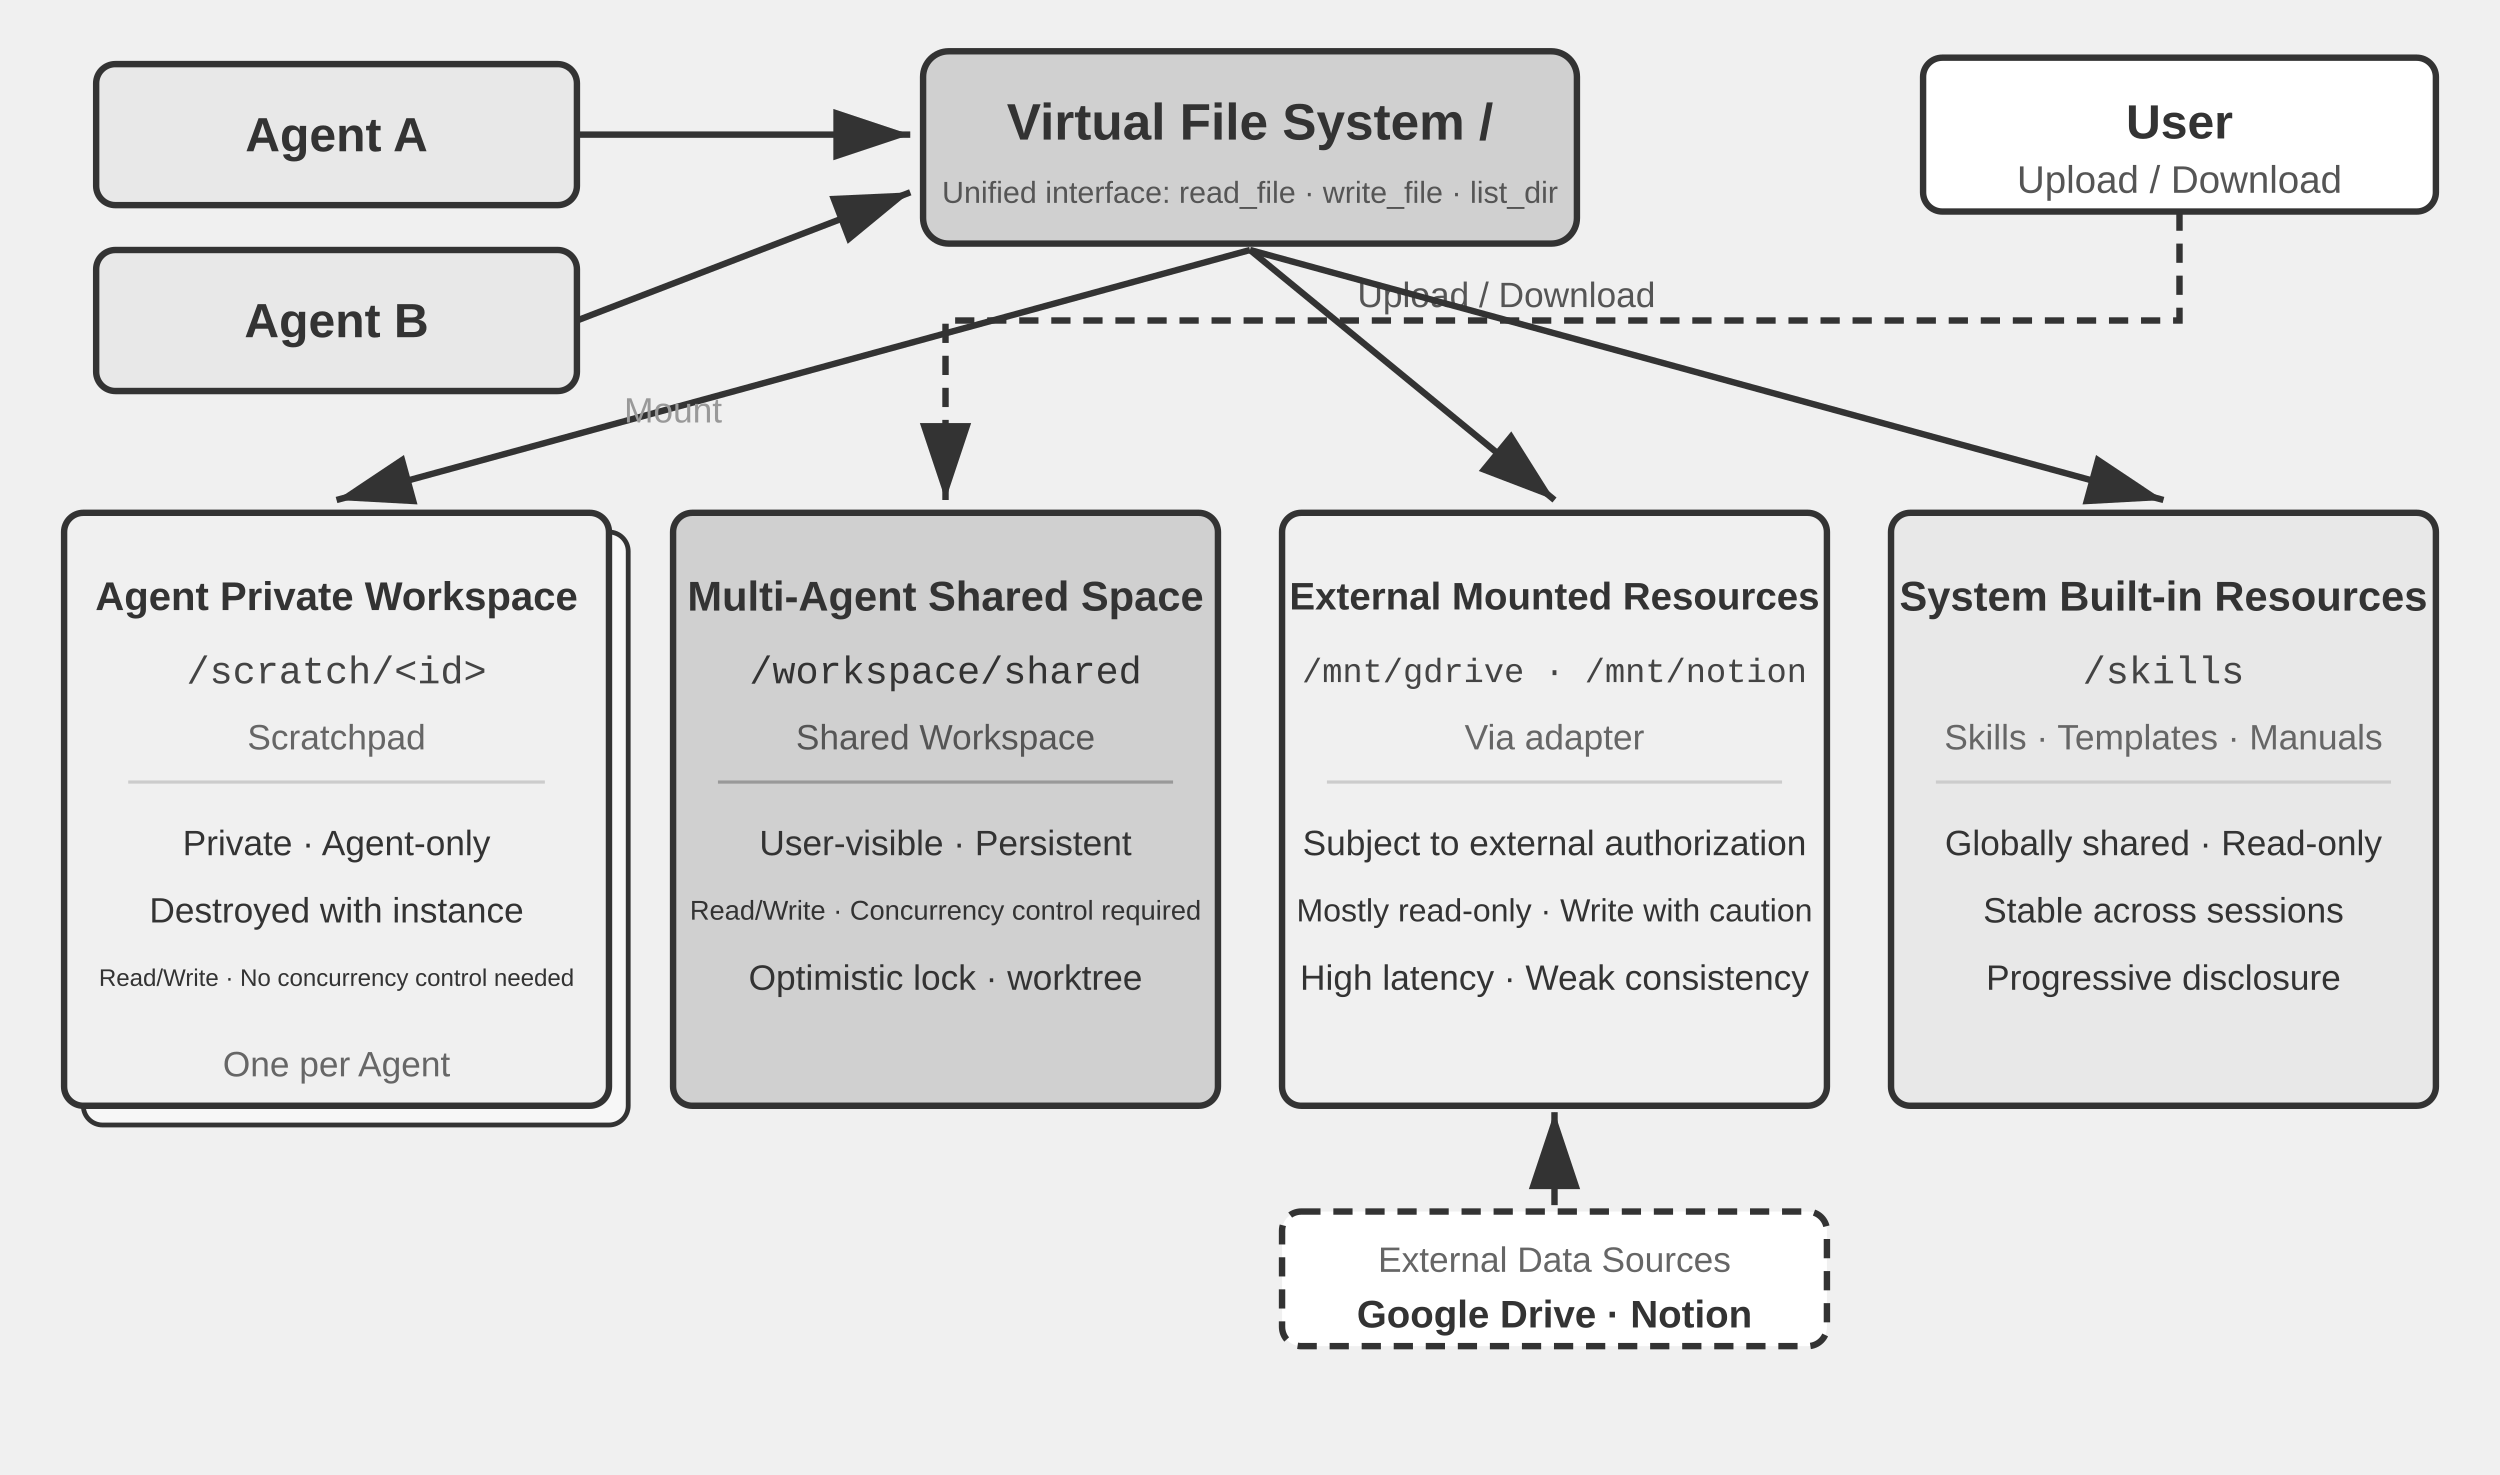
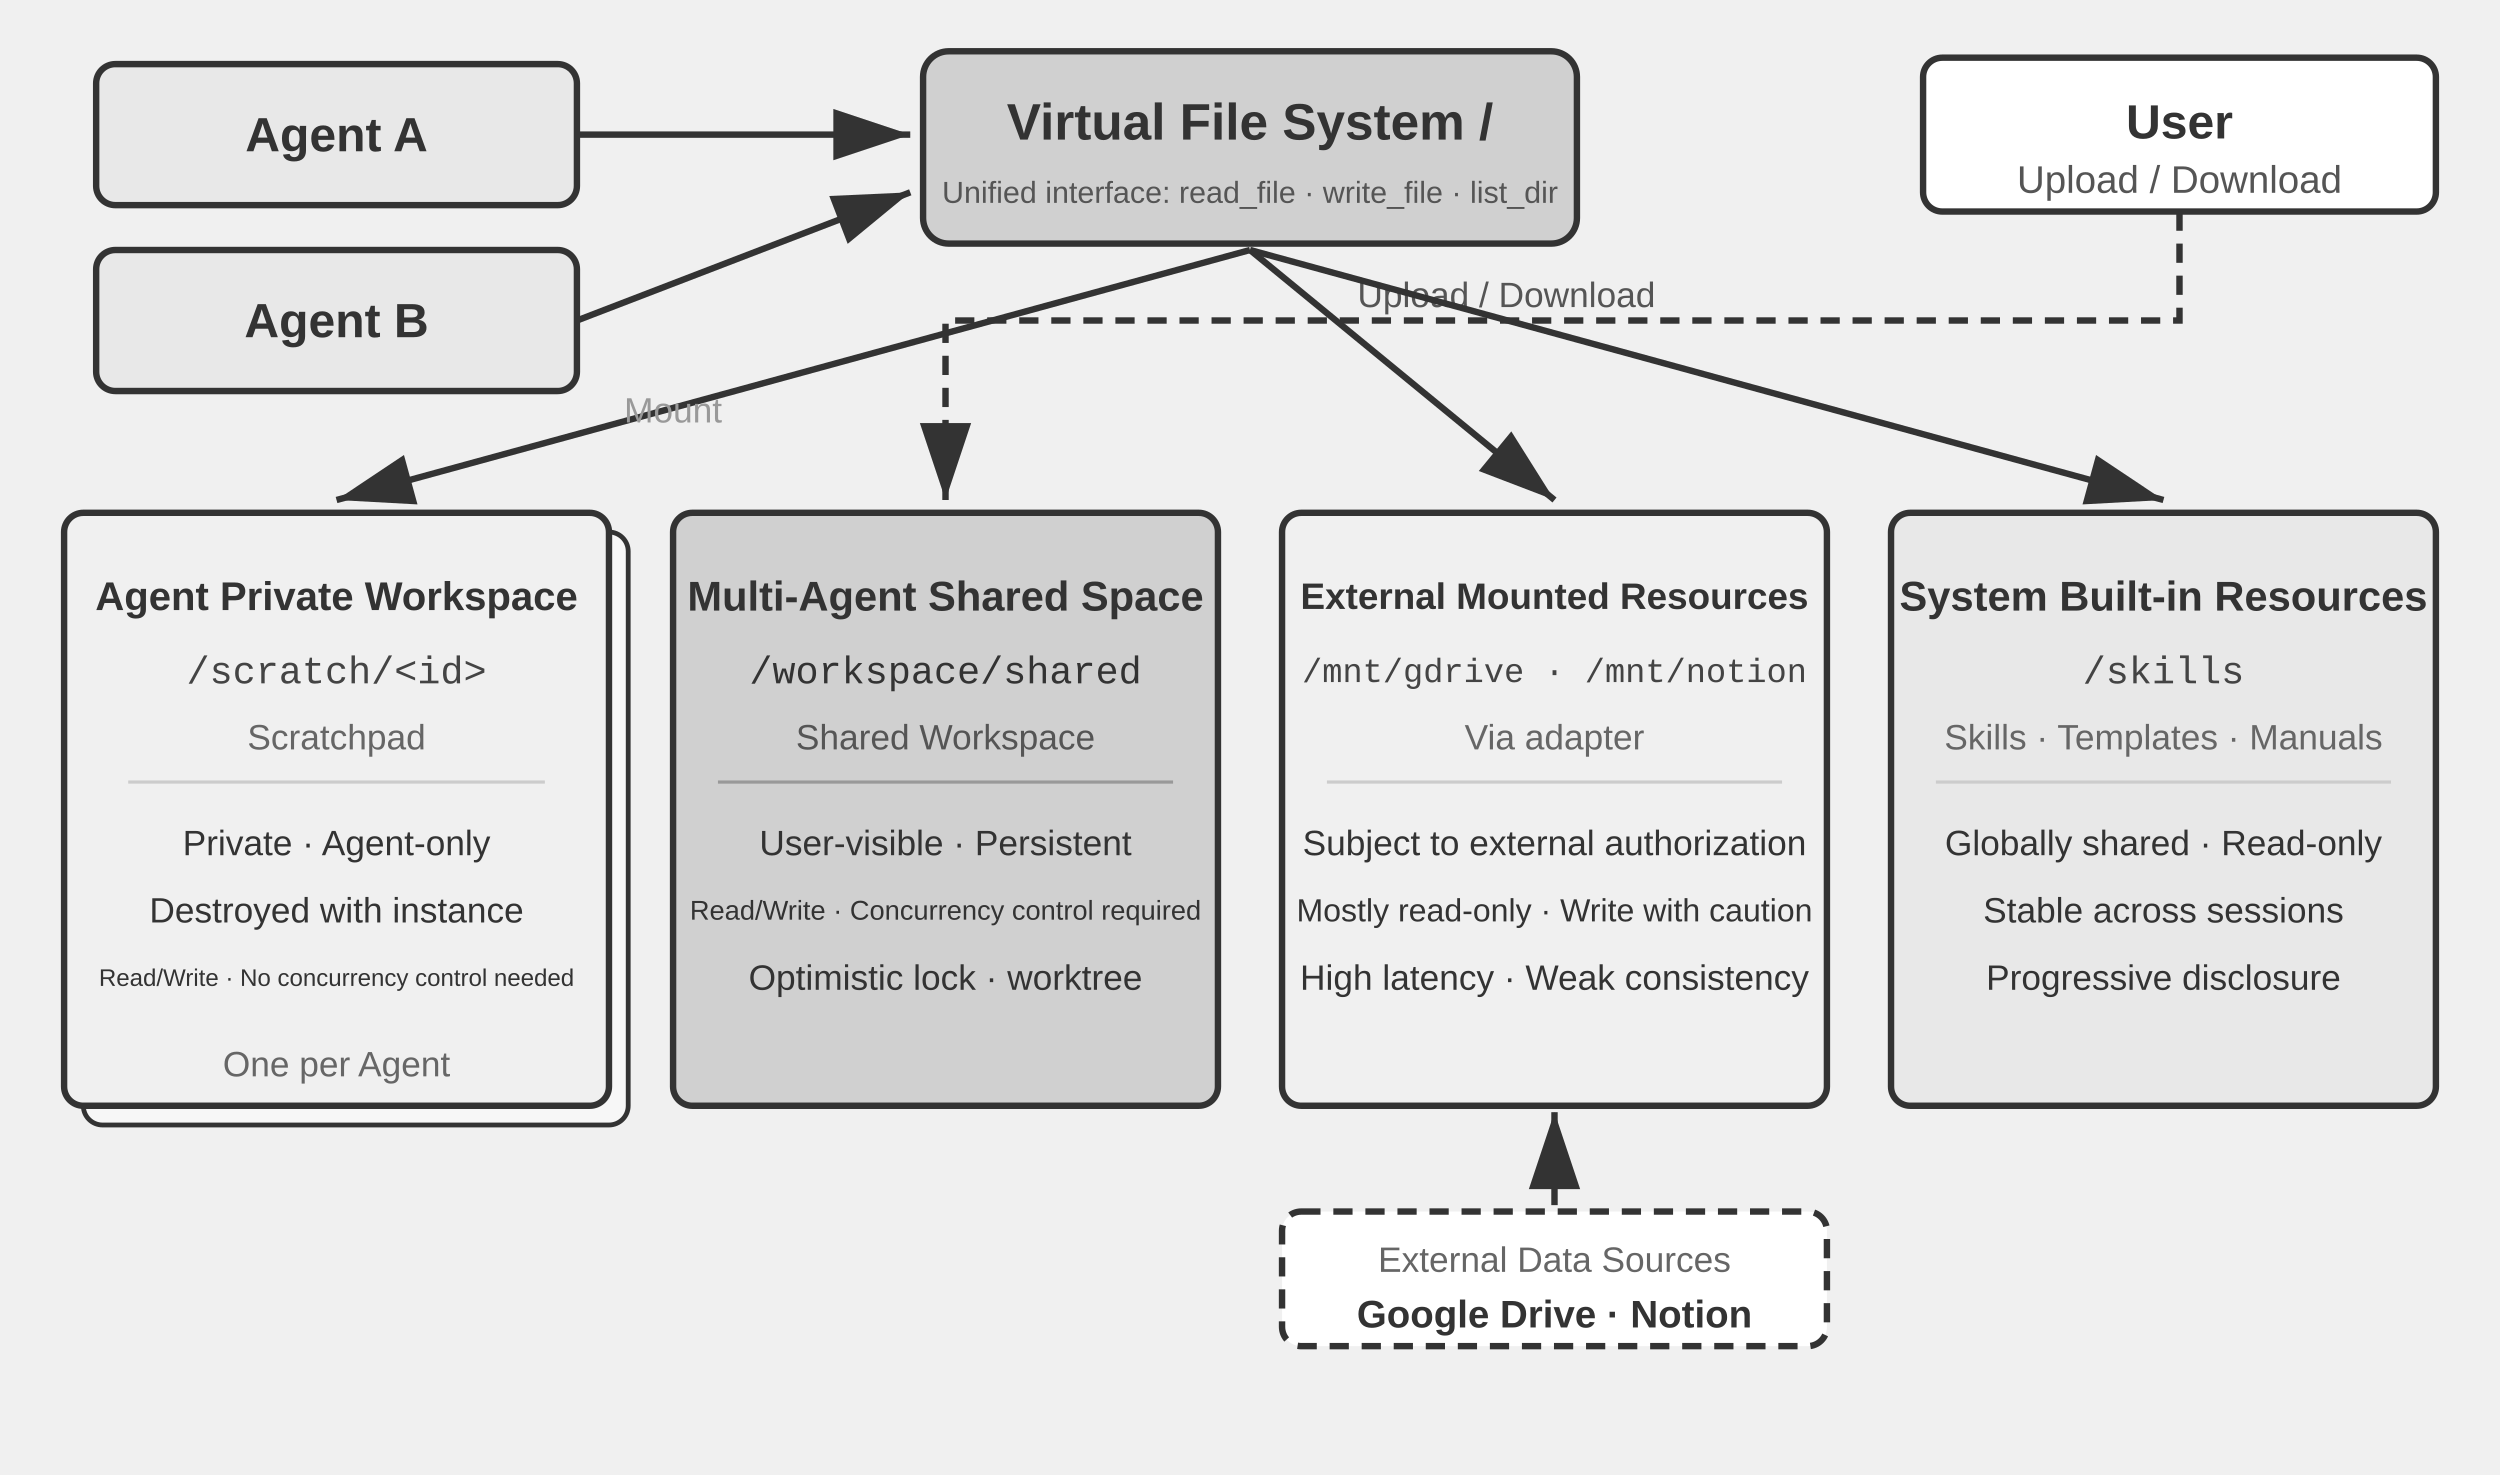
<svg xmlns="http://www.w3.org/2000/svg" viewBox="0 40 780 460" width="780" height="460" style="background:#ffffff">
  <defs>
    <marker id="ah" markerWidth="12" markerHeight="8" refX="12" refY="4" orient="auto">
      <polygon points="0 0, 12 4, 0 8" fill="#333333" />
    </marker>
    <marker id="ah-light" markerWidth="12" markerHeight="8" refX="12" refY="4" orient="auto">
      <polygon points="0 0, 12 4, 0 8" fill="#999999" />
    </marker>
  </defs>
  <rect x="30" y="60" width="150" height="44" rx="6" fill="#e8e8e8" stroke="#333333" stroke-width="2" />
  <text x="105" y="82" font-family="Arial, 'Helvetica Neue', Helvetica, 'PingFang SC', 'Microsoft YaHei', sans-serif" font-size="15" fill="#333333" text-anchor="middle" dominant-baseline="central" font-weight="bold">Agent A</text>
  <rect x="30" y="118" width="150" height="44" rx="6" fill="#e8e8e8" stroke="#333333" stroke-width="2" />
  <text x="105" y="140" font-family="Arial, 'Helvetica Neue', Helvetica, 'PingFang SC', 'Microsoft YaHei', sans-serif" font-size="15" fill="#333333" text-anchor="middle" dominant-baseline="central" font-weight="bold">Agent B</text>
  <rect x="288" y="56" width="204" height="60" rx="8" fill="#d0d0d0" stroke="#333333" stroke-width="2" />
  <text x="390" y="78" font-family="Arial, 'Helvetica Neue', Helvetica, 'PingFang SC', 'Microsoft YaHei', sans-serif" font-size="16" fill="#333333" text-anchor="middle" dominant-baseline="central" font-weight="bold">Virtual File System  /</text>
  <text x="390" y="100" font-family="Arial, 'Helvetica Neue', Helvetica, 'PingFang SC', 'Microsoft YaHei', sans-serif" font-size="9.5" fill="#555555" text-anchor="middle" dominant-baseline="central">Unified interface: read_file · write_file · list_dir</text>
  <rect x="600" y="58" width="160" height="48" rx="6" fill="#ffffff" stroke="#333333" stroke-width="2" />
  <text x="680" y="78" font-family="Arial, 'Helvetica Neue', Helvetica, 'PingFang SC', 'Microsoft YaHei', sans-serif" font-size="15" fill="#333333" text-anchor="middle" dominant-baseline="central" font-weight="bold">User</text>
  <text x="680" y="96" font-family="Arial, 'Helvetica Neue', Helvetica, 'PingFang SC', 'Microsoft YaHei', sans-serif" font-size="12" fill="#555555" text-anchor="middle" dominant-baseline="central">Upload / Download</text>
  <line x1="180" y1="82" x2="284" y2="82" stroke="#333333" stroke-width="2" marker-end="url(#ah)" />
  <line x1="180" y1="140" x2="284" y2="100" stroke="#333333" stroke-width="2" marker-end="url(#ah)" />
  <polyline points="680,106 680,140 295,140 295,196" fill="none" stroke="#333333" stroke-width="2" stroke-dasharray="6,4" marker-end="url(#ah)" />
  <text x="470" y="132" font-family="Arial, 'Helvetica Neue', Helvetica, 'PingFang SC', 'Microsoft YaHei', sans-serif" font-size="11" fill="#555555" text-anchor="middle" dominant-baseline="central">Upload / Download</text>
  <line x1="390" y1="118" x2="105" y2="196" stroke="#333333" stroke-width="2" marker-end="url(#ah)" />
  <line x1="390" y1="118" x2="485" y2="196" stroke="#333333" stroke-width="2" marker-end="url(#ah)" />
  <line x1="390" y1="118" x2="675" y2="196" stroke="#333333" stroke-width="2" marker-end="url(#ah)" />
  <text x="210" y="168" font-family="Arial, 'Helvetica Neue', Helvetica, 'PingFang SC', 'Microsoft YaHei', sans-serif" font-size="11" fill="#999999" text-anchor="middle" dominant-baseline="central">Mount</text>
  <rect x="26" y="206" width="170" height="185" rx="6" fill="#f7f7f7" stroke="#333333" stroke-width="1.5" />
  <rect x="20" y="200" width="170" height="185" rx="6" fill="#f0f0f0" stroke="#333333" stroke-width="2" />
  <text x="105" y="226" font-family="Arial, 'Helvetica Neue', Helvetica, 'PingFang SC', 'Microsoft YaHei', sans-serif" font-size="12.5" fill="#333333" text-anchor="middle" dominant-baseline="central" font-weight="bold">Agent Private Workspace</text>
  <text x="105" y="250" font-family="'Courier New', Courier, monospace" font-size="12" fill="#444444" text-anchor="middle" dominant-baseline="central">/scratch/&lt;id&gt;</text>
  <text x="105" y="270" font-family="Arial, 'Helvetica Neue', Helvetica, 'PingFang SC', 'Microsoft YaHei', sans-serif" font-size="11" fill="#666666" text-anchor="middle" dominant-baseline="central">Scratchpad</text>
  <line x1="40" y1="284" x2="170" y2="284" stroke="#cccccc" stroke-width="1" />
  <text x="105" y="303" font-family="Arial, 'Helvetica Neue', Helvetica, 'PingFang SC', 'Microsoft YaHei', sans-serif" font-size="11" fill="#333333" text-anchor="middle" dominant-baseline="central">Private · Agent-only</text>
  <text x="105" y="324" font-family="Arial, 'Helvetica Neue', Helvetica, 'PingFang SC', 'Microsoft YaHei', sans-serif" font-size="11" fill="#333333" text-anchor="middle" dominant-baseline="central">Destroyed with instance</text>
  <text x="105" y="345" font-family="Arial, 'Helvetica Neue', Helvetica, 'PingFang SC', 'Microsoft YaHei', sans-serif" font-size="7.5" fill="#333333" text-anchor="middle" dominant-baseline="central">Read/Write · No concurrency control needed</text>
  <text x="105" y="372" font-family="Arial, 'Helvetica Neue', Helvetica, 'PingFang SC', 'Microsoft YaHei', sans-serif" font-size="11" fill="#666666" text-anchor="middle" dominant-baseline="central">One per Agent</text>
  <rect x="210" y="200" width="170" height="185" rx="6" fill="#d0d0d0" stroke="#333333" stroke-width="2" />
  <text x="295" y="226" font-family="Arial, 'Helvetica Neue', Helvetica, 'PingFang SC', 'Microsoft YaHei', sans-serif" font-size="13" fill="#333333" text-anchor="middle" dominant-baseline="central" font-weight="bold">Multi-Agent Shared Space</text>
  <text x="295" y="250" font-family="'Courier New', Courier, monospace" font-size="12" fill="#333333" text-anchor="middle" dominant-baseline="central">/workspace/shared</text>
  <text x="295" y="270" font-family="Arial, 'Helvetica Neue', Helvetica, 'PingFang SC', 'Microsoft YaHei', sans-serif" font-size="11" fill="#555555" text-anchor="middle" dominant-baseline="central">Shared Workspace</text>
  <line x1="224" y1="284" x2="366" y2="284" stroke="#999999" stroke-width="1" />
  <text x="295" y="303" font-family="Arial, 'Helvetica Neue', Helvetica, 'PingFang SC', 'Microsoft YaHei', sans-serif" font-size="11" fill="#333333" text-anchor="middle" dominant-baseline="central">User-visible · Persistent</text>
  <text x="295" y="324" font-family="Arial, 'Helvetica Neue', Helvetica, 'PingFang SC', 'Microsoft YaHei', sans-serif" font-size="8.5" fill="#333333" text-anchor="middle" dominant-baseline="central">Read/Write · Concurrency control required</text>
  <text x="295" y="345" font-family="Arial, 'Helvetica Neue', Helvetica, 'PingFang SC', 'Microsoft YaHei', sans-serif" font-size="11" fill="#333333" text-anchor="middle" dominant-baseline="central">Optimistic lock · worktree</text>
  <rect x="400" y="200" width="170" height="185" rx="6" fill="#f0f0f0" stroke="#333333" stroke-width="2" />
-   <text x="485" y="226" font-family="Arial, 'Helvetica Neue', Helvetica, 'PingFang SC', 'Microsoft YaHei', sans-serif" font-size="12" fill="#333333" text-anchor="middle" dominant-baseline="central" font-weight="bold">External Mounted Resources</text>
+   <text x="485" y="226" font-family="Arial, 'Helvetica Neue', Helvetica, 'PingFang SC', 'Microsoft YaHei', sans-serif" font-size="11.5" fill="#333333" text-anchor="middle" dominant-baseline="central" font-weight="bold">External Mounted Resources</text>
  <text x="485" y="250" font-family="'Courier New', Courier, monospace" font-size="10.5" fill="#444444" text-anchor="middle" dominant-baseline="central">/mnt/gdrive · /mnt/notion</text>
  <text x="485" y="270" font-family="Arial, 'Helvetica Neue', Helvetica, 'PingFang SC', 'Microsoft YaHei', sans-serif" font-size="11" fill="#666666" text-anchor="middle" dominant-baseline="central">Via adapter</text>
  <line x1="414" y1="284" x2="556" y2="284" stroke="#cccccc" stroke-width="1" />
  <text x="485" y="303" font-family="Arial, 'Helvetica Neue', Helvetica, 'PingFang SC', 'Microsoft YaHei', sans-serif" font-size="11" fill="#333333" text-anchor="middle" dominant-baseline="central">Subject to external authorization</text>
  <text x="485" y="324" font-family="Arial, 'Helvetica Neue', Helvetica, 'PingFang SC', 'Microsoft YaHei', sans-serif" font-size="10" fill="#333333" text-anchor="middle" dominant-baseline="central">Mostly read-only · Write with caution</text>
  <text x="485" y="345" font-family="Arial, 'Helvetica Neue', Helvetica, 'PingFang SC', 'Microsoft YaHei', sans-serif" font-size="11" fill="#333333" text-anchor="middle" dominant-baseline="central">High latency · Weak consistency</text>
  <rect x="590" y="200" width="170" height="185" rx="6" fill="#e8e8e8" stroke="#333333" stroke-width="2" />
  <text x="675" y="226" font-family="Arial, 'Helvetica Neue', Helvetica, 'PingFang SC', 'Microsoft YaHei', sans-serif" font-size="13" fill="#333333" text-anchor="middle" dominant-baseline="central" font-weight="bold">System Built-in Resources</text>
  <text x="675" y="250" font-family="'Courier New', Courier, monospace" font-size="12" fill="#444444" text-anchor="middle" dominant-baseline="central">/skills</text>
  <text x="675" y="270" font-family="Arial, 'Helvetica Neue', Helvetica, 'PingFang SC', 'Microsoft YaHei', sans-serif" font-size="11" fill="#666666" text-anchor="middle" dominant-baseline="central">Skills · Templates · Manuals</text>
  <line x1="604" y1="284" x2="746" y2="284" stroke="#cccccc" stroke-width="1" />
  <text x="675" y="303" font-family="Arial, 'Helvetica Neue', Helvetica, 'PingFang SC', 'Microsoft YaHei', sans-serif" font-size="11" fill="#333333" text-anchor="middle" dominant-baseline="central">Globally shared · Read-only</text>
  <text x="675" y="324" font-family="Arial, 'Helvetica Neue', Helvetica, 'PingFang SC', 'Microsoft YaHei', sans-serif" font-size="11" fill="#333333" text-anchor="middle" dominant-baseline="central">Stable across sessions</text>
  <text x="675" y="345" font-family="Arial, 'Helvetica Neue', Helvetica, 'PingFang SC', 'Microsoft YaHei', sans-serif" font-size="11" fill="#333333" text-anchor="middle" dominant-baseline="central">Progressive disclosure</text>
  <rect x="400" y="418" width="170" height="42" rx="6" fill="#ffffff" stroke="#333333" stroke-width="2" stroke-dasharray="6,4" />
  <text x="485" y="433" font-family="Arial, 'Helvetica Neue', Helvetica, 'PingFang SC', 'Microsoft YaHei', sans-serif" font-size="11" fill="#666666" text-anchor="middle" dominant-baseline="central">External Data Sources</text>
  <text x="485" y="450" font-family="Arial, 'Helvetica Neue', Helvetica, 'PingFang SC', 'Microsoft YaHei', sans-serif" font-size="12" fill="#333333" text-anchor="middle" dominant-baseline="central" font-weight="bold">Google Drive · Notion</text>
  <line x1="485" y1="416" x2="485" y2="387" stroke="#333333" stroke-width="2" marker-end="url(#ah)" />
</svg>
